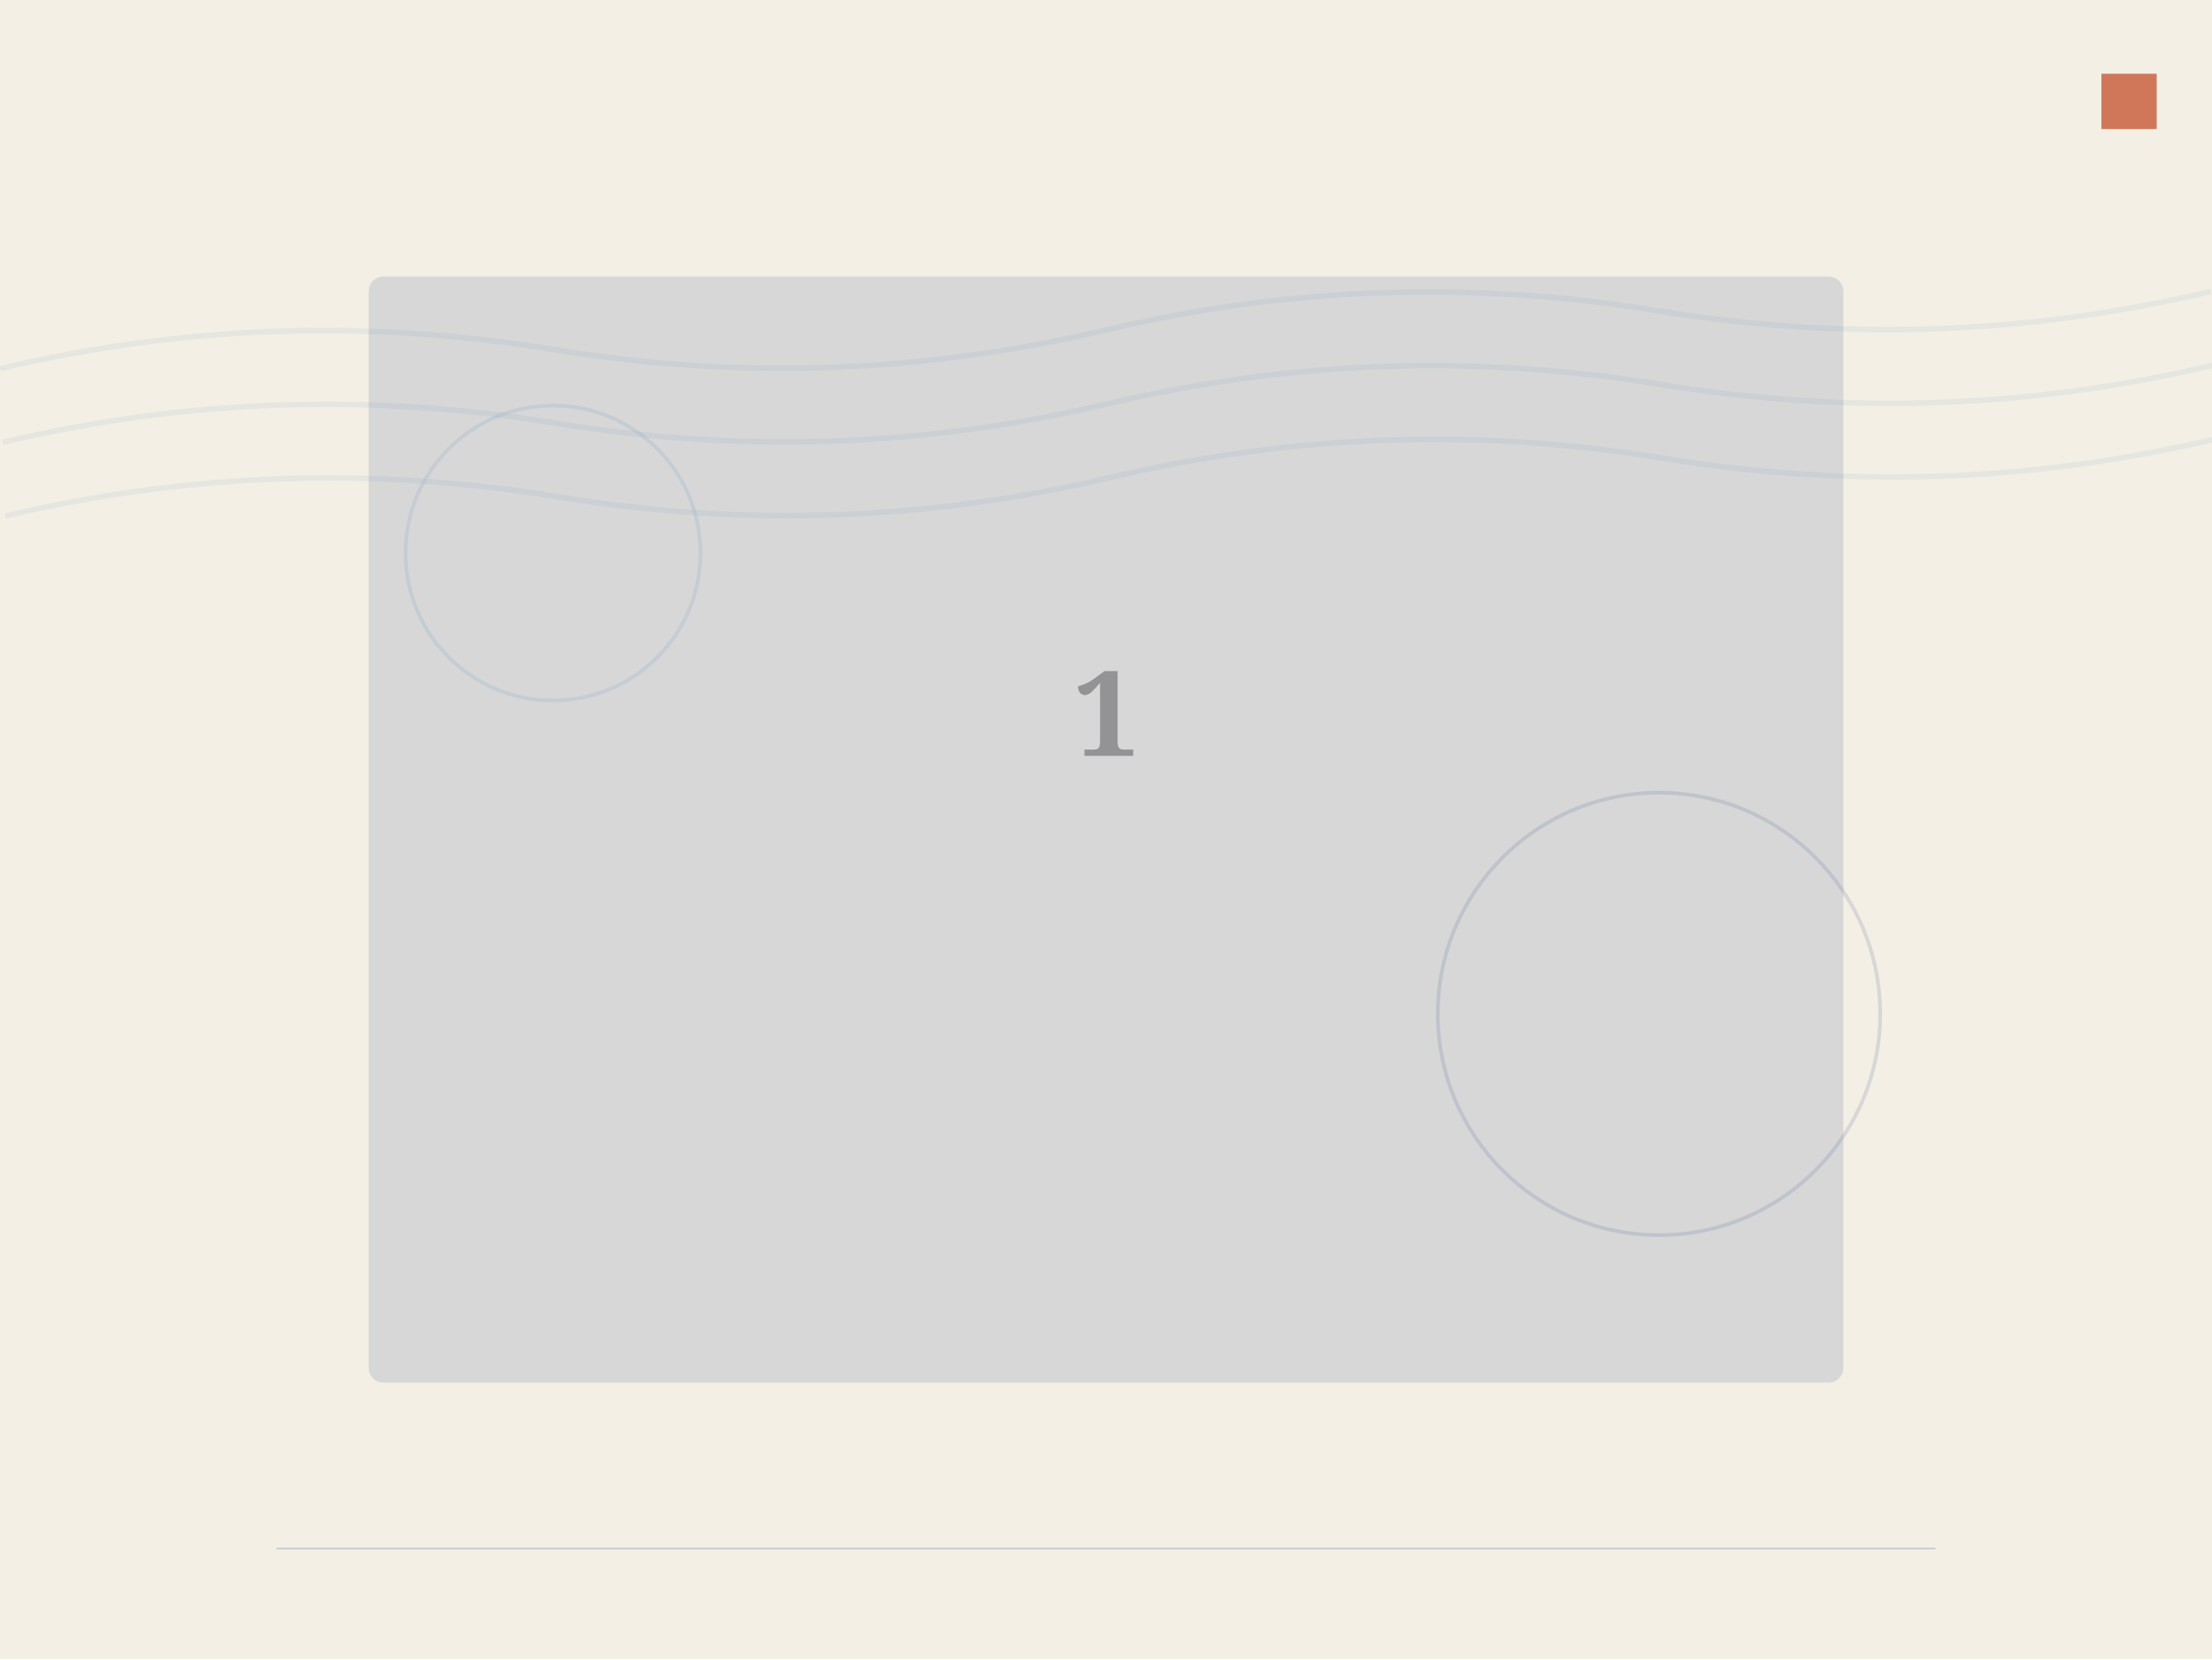
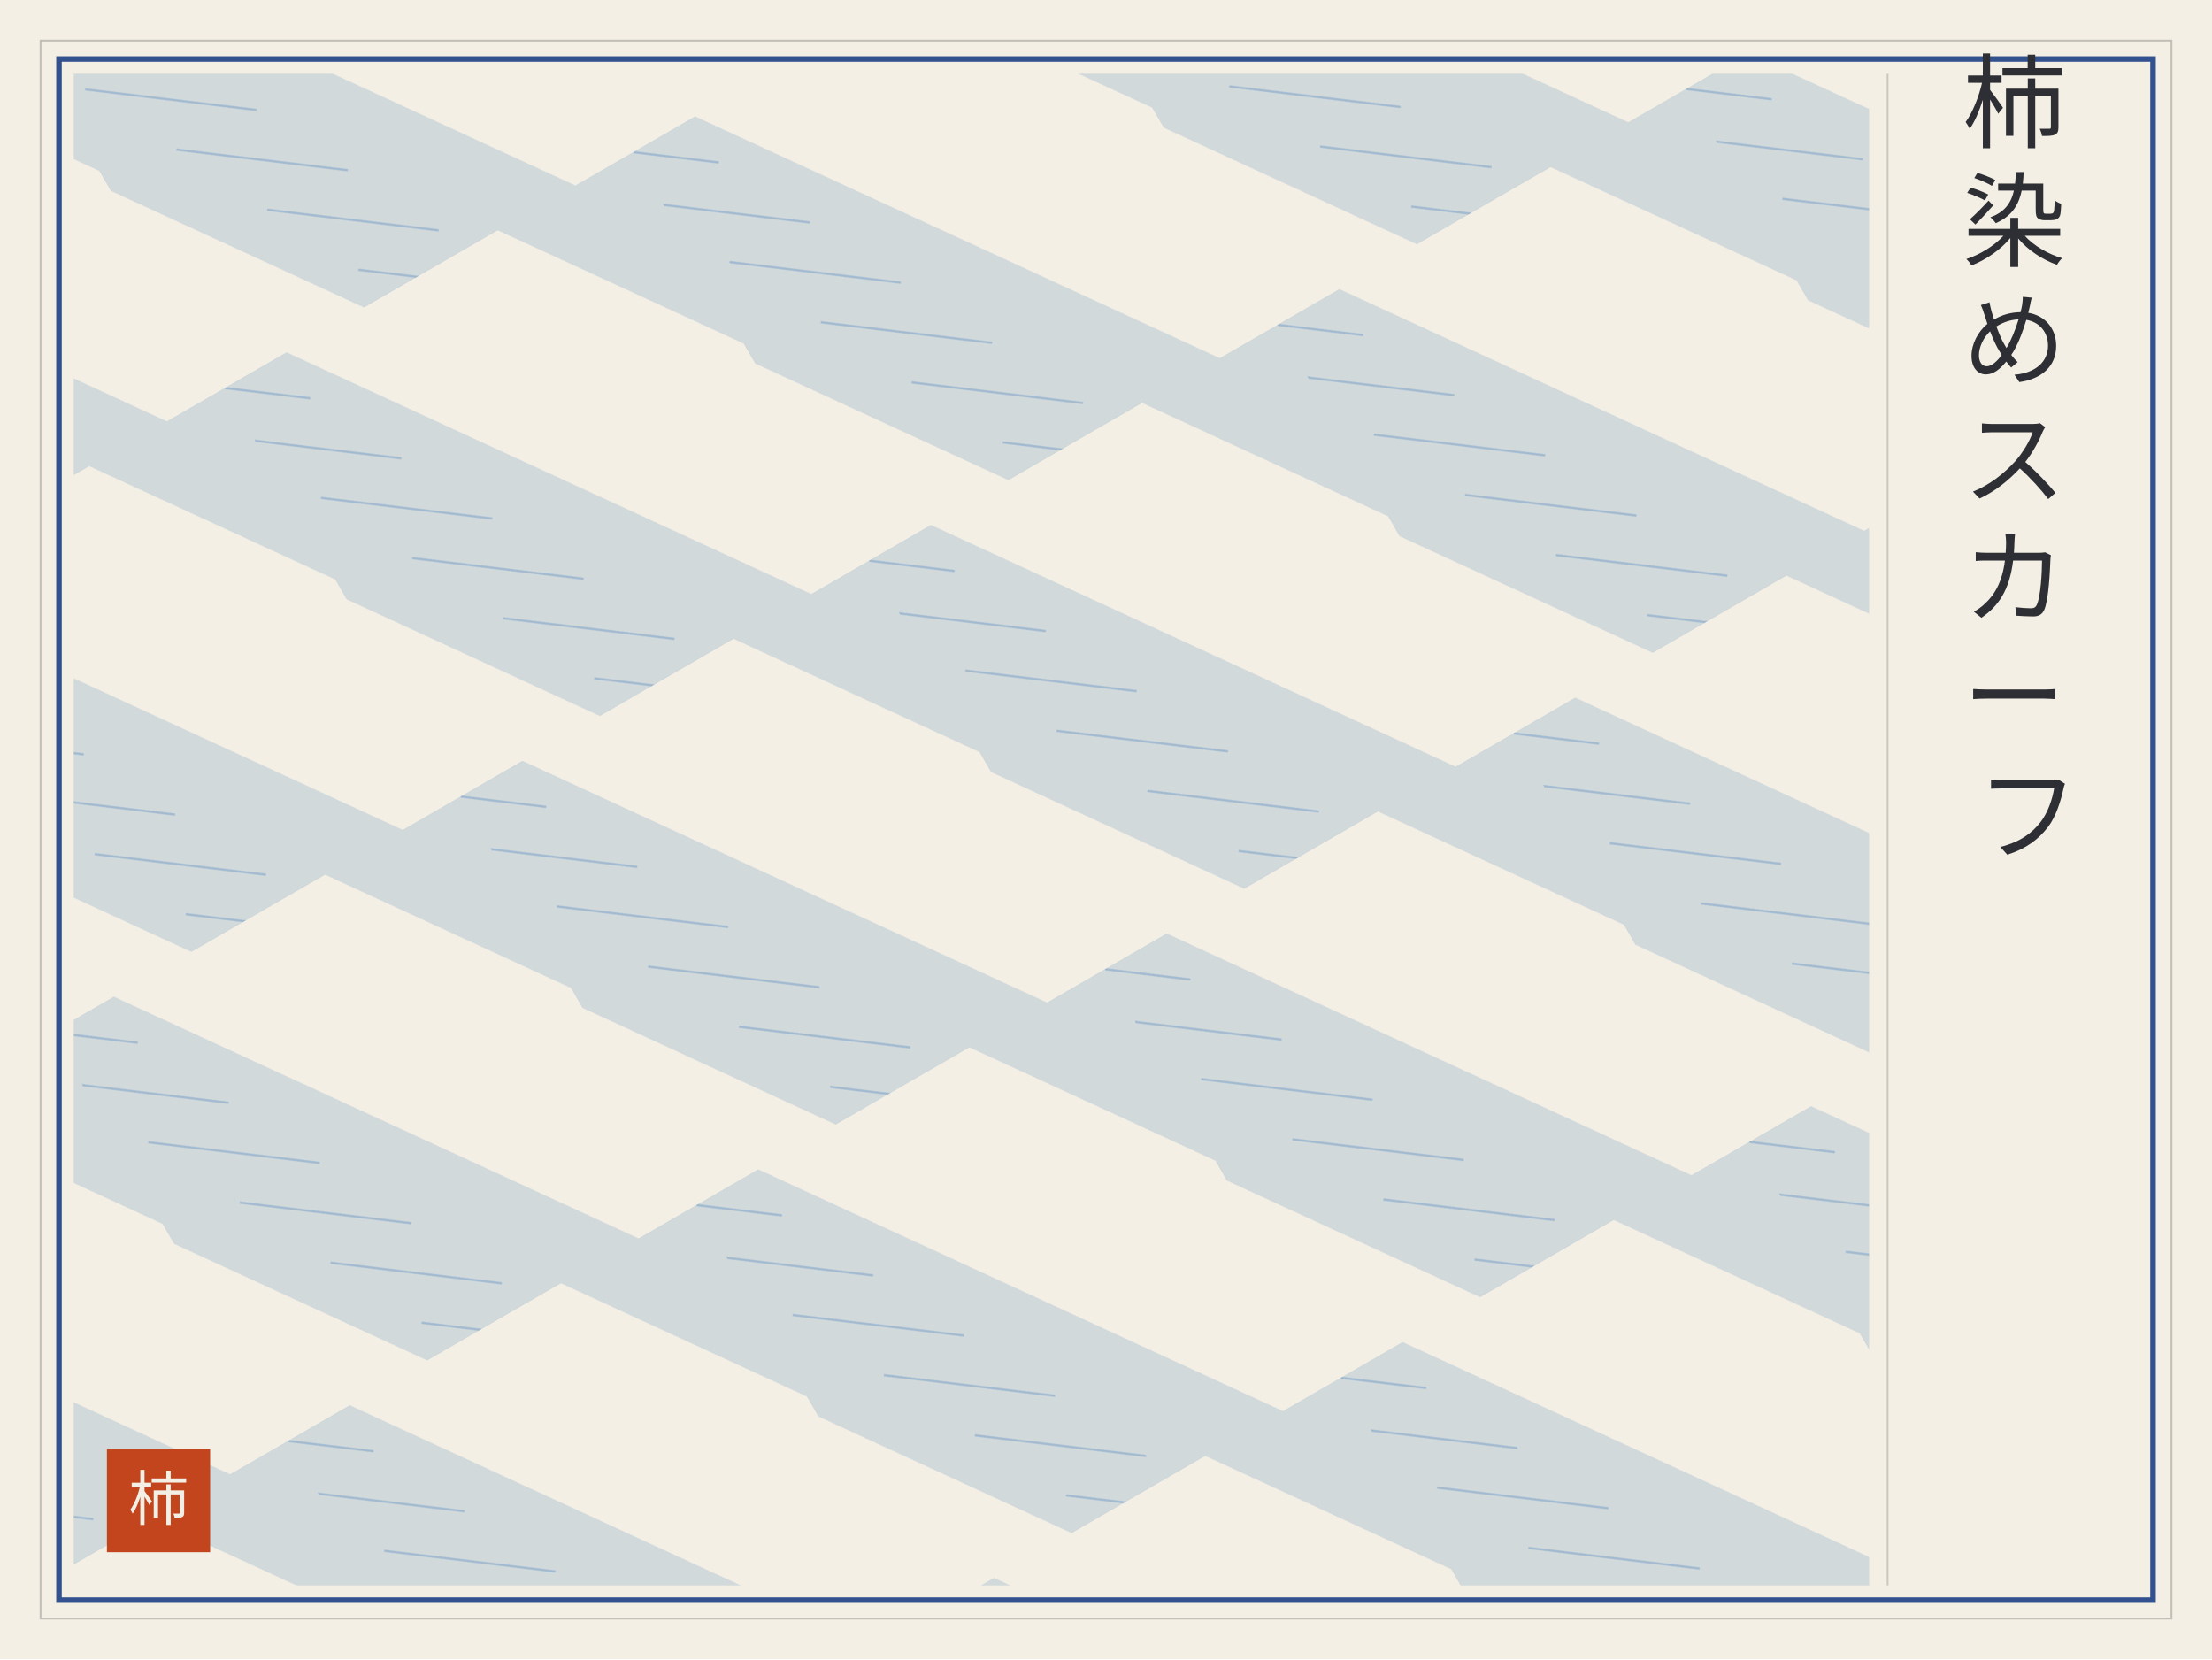
<svg xmlns="http://www.w3.org/2000/svg" width="1200" height="900" viewBox="0 0 1200 900">
  <rect width="1200" height="900" fill="#F3EFE4" />
-   <g transform="translate(0, 200) rotate(358)">
-     <g fill="none" stroke="#7FA3C7" stroke-width="3" opacity="0.12">
-       <path d="M 0 0 Q 150 -30 300 0 T 600 0 T 900 0 T 1200 0" />
-       <path d="M 0 40 Q 150 10 300 40 T 600 40 T 900 40 T 1200 40" />
-       <path d="M 0 80 Q 150 50 300 80 T 600 80 T 900 80 T 1200 80" />
+   <rect x="22" y="22" width="1156" height="856" fill="none" stroke="#2E2E35" stroke-width="1" opacity="0.25" />
+   <rect x="32" y="32" width="1136" height="836" fill="none" stroke="#33518F" stroke-width="3" />
+   <clipPath id="plate-persimmon-dyed-scarf-1">
+     <rect x="40.0" y="40.0" width="974.0" height="820.0" />
+   </clipPath>
+   <pattern id="pat-plate-persimmon-dyed-scarf-1" x="40.0" y="40.0" width="255.9" height="255.9" patternUnits="userSpaceOnUse" patternTransform="rotate(330 527.0 450.0)">
+     <g transform="scale(1.2)">
+       <polygon points="-78.0,0 32.3,0 188.3,220.6 78.0,220.6" fill="#7FA3C7" opacity="0.3" />
+       <polygon points="142.6,0 252.9,0 408.9,220.6 298.6,220.6" fill="#7FA3C7" opacity="0.3" />
+       <line x1="-31.2" y1="-23.4" x2="31.2" y2="23.4" stroke="#7FA3C7" stroke-width="1" opacity="0.55" />
+       <line x1="-9.1" y1="20.7" x2="53.3" y2="67.5" stroke="#7FA3C7" stroke-width="1" opacity="0.55" />
+       <line x1="12.9" y1="64.8" x2="75.3" y2="111.6" stroke="#7FA3C7" stroke-width="1" opacity="0.55" />
+       <line x1="35.0" y1="109.0" x2="97.4" y2="155.8" stroke="#7FA3C7" stroke-width="1" opacity="0.55" />
+       <line x1="57.0" y1="153.1" x2="119.4" y2="199.9" stroke="#7FA3C7" stroke-width="1" opacity="0.55" />
+       <line x1="79.1" y1="197.2" x2="141.5" y2="244.0" stroke="#7FA3C7" stroke-width="1" opacity="0.55" />
    </g>
+   </pattern>
+   <g clip-path="url(#plate-persimmon-dyed-scarf-1)">
+     <rect x="40.0" y="40.0" width="974.0" height="820.0" fill="#F3EFE4" />
+     <rect x="40.0" y="40.0" width="974.0" height="820.0" fill="url(#pat-plate-persimmon-dyed-scarf-1)" />
  </g>
-   <rect x="200" y="150" width="800" height="600" fill="#33518F" opacity="0.15" rx="8" />
-   <circle cx="300" cy="300" r="80" fill="none" stroke="#7FA3C7" stroke-width="2" opacity="0.2" />
-   <circle cx="900" cy="550" r="120" fill="none" stroke="#33518F" stroke-width="2" opacity="0.15" />
-   <text x="600" y="410" font-size="64" font-family="serif" font-weight="bold" text-anchor="middle" fill="#2E2E35" opacity="0.4">
-     1
+   <line x1="1024.0" y1="40.0" x2="1024.0" y2="860.0" stroke="#2E2E35" stroke-width="1" opacity="0.2" />
+   <text x="1100.0" y="76.0" font-family="'Hiragino Mincho ProN','Yu Mincho','Noto Serif JP',serif" font-size="56.0" text-anchor="middle" fill="#2E2E35">
+     <tspan x="1100.0" dy="0">柿</tspan>
+     <tspan x="1100.0" dy="64.4">染</tspan>
+     <tspan x="1100.0" dy="64.4">め</tspan>
+     <tspan x="1100.0" dy="64.4">ス</tspan>
+     <tspan x="1100.0" dy="64.4">カ</tspan>
+     <tspan x="1100.0" dy="64.4">ー</tspan>
+     <tspan x="1100.0" dy="64.4">フ</tspan>
  </text>
-   <rect x="1140" y="40" width="30" height="30" fill="#C2451E" opacity="0.7" />
-   <line x1="150" y1="840" x2="1050" y2="840" stroke="#33518F" stroke-width="1" opacity="0.2" />
+   <g transform="translate(58.0, 786.0)">
+     <rect width="56" height="56" fill="#C2451E" />
+     <text x="28" y="38.64" font-family="serif" font-size="32.48" text-anchor="middle" fill="#F3EFE4">柿</text>
+   </g>
</svg>
